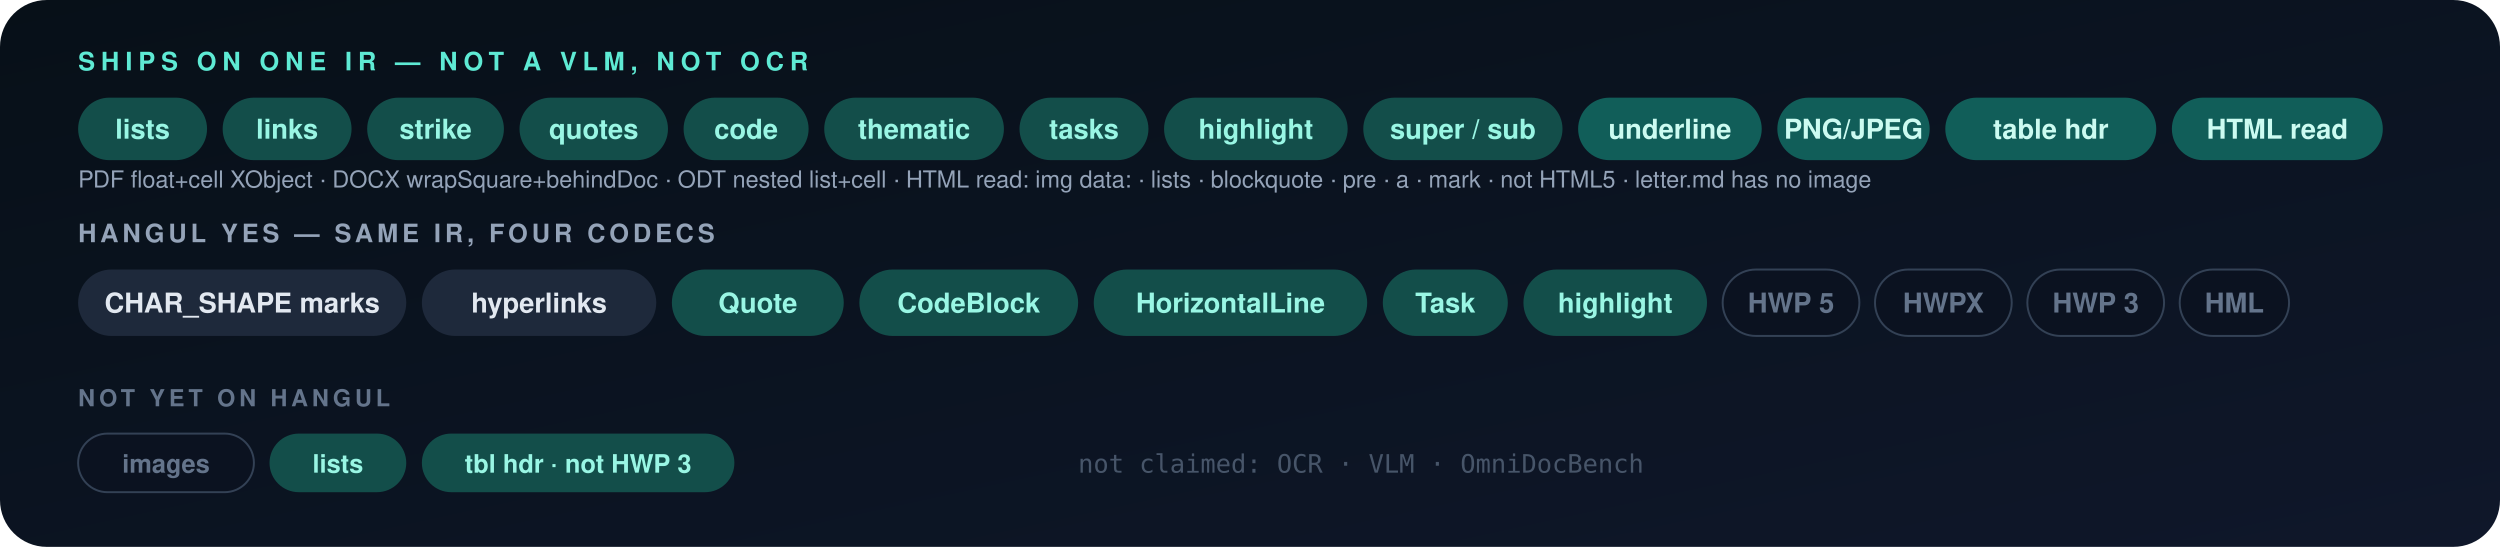
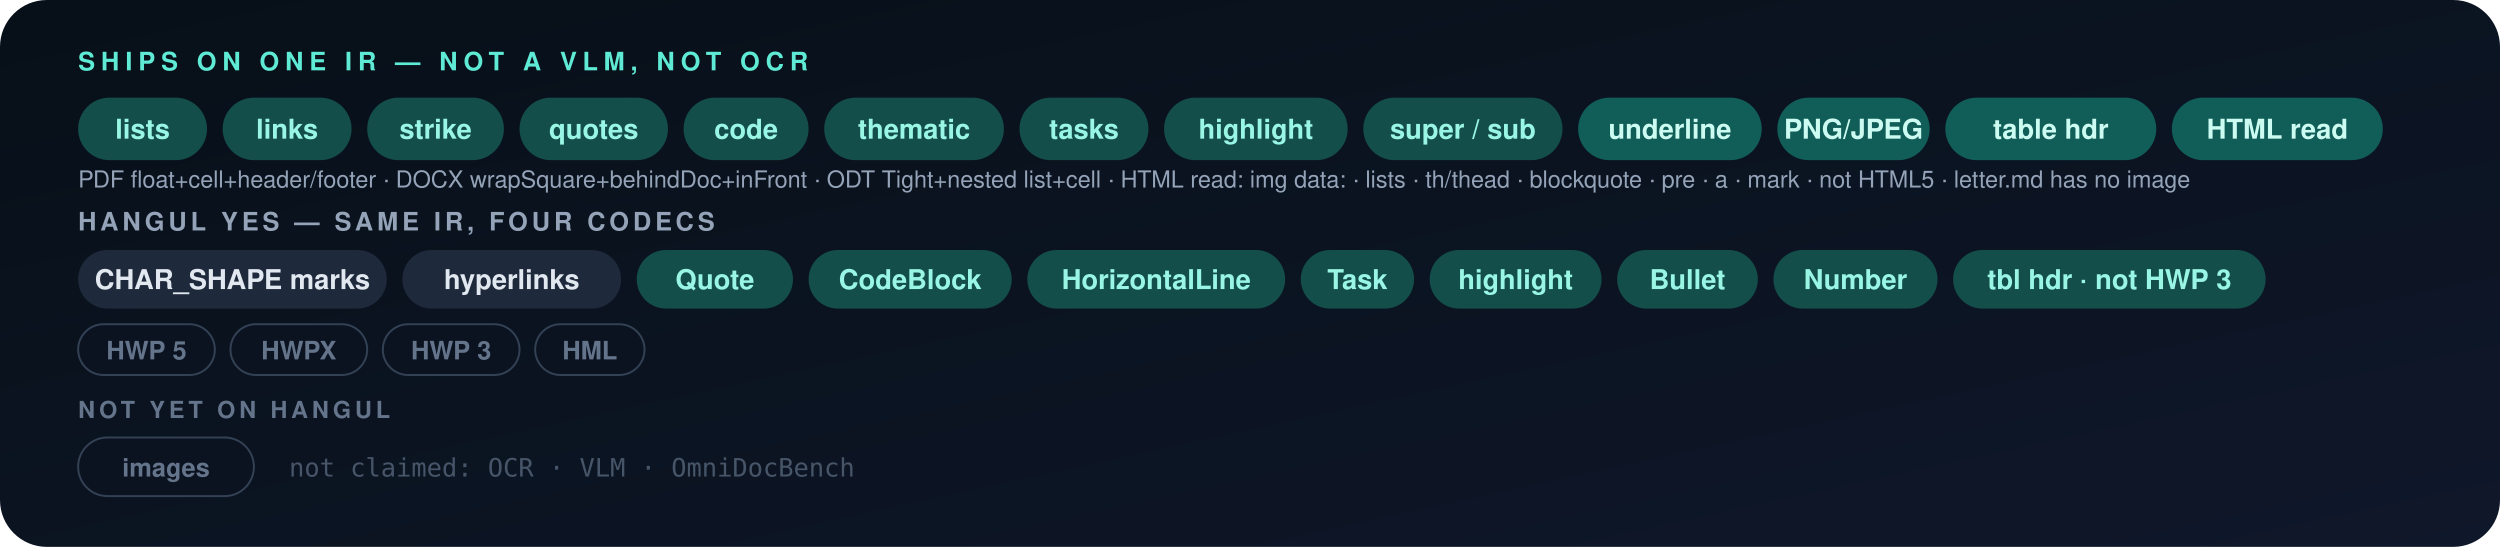
<svg xmlns="http://www.w3.org/2000/svg" width="1280" height="280" viewBox="0 0 1280 280" role="img" aria-label="Shipped IR marks: PNG and JPEG on MD HTML PDF DOCX ODT. PDF float, cell images, page header/footer. DOCX wrapSquare, behindDoc, inFront. ODT nested lists, tight wrap, cell images. HTML reads img data-URI, lists, table headers, blockquote, pre, a, mark — not HTML5. Hangul CHAR_SHAPE, hyperlinks, Quote, CodeBlock, HorizontalLine, Task, highlight, Bullet/Number lists, table headers except HWP 3. Dash on Hangul: images. No OCR or OmniDocBench.">
  <defs>
    <linearGradient id="sbg" x1="0" y1="0" x2="1" y2="1">
      <stop offset="0%" stop-color="#071018" />
      <stop offset="100%" stop-color="#0f172a" />
    </linearGradient>
  </defs>
  <rect width="1280" height="280" rx="24" fill="url(#sbg)" />
  <text x="40" y="36" fill="#5eead4" font-family="ui-sans-serif, Segoe UI, Helvetica, Arial" font-size="13" font-weight="700" letter-spacing="3">SHIPS ON ONE IR — NOT A VLM, NOT OCR</text>
  <g font-family="ui-sans-serif, Segoe UI, Helvetica, Arial" font-size="14" font-weight="700">
    <rect x="40" y="50" width="66" height="32" rx="16" fill="#134e4a" />
    <text x="73" y="71" text-anchor="middle" fill="#99f6e4">lists</text>
    <rect x="114" y="50" width="66" height="32" rx="16" fill="#134e4a" />
    <text x="147" y="71" text-anchor="middle" fill="#99f6e4">links</text>
    <rect x="188" y="50" width="70" height="32" rx="16" fill="#134e4a" />
    <text x="223" y="71" text-anchor="middle" fill="#99f6e4">strike</text>
    <rect x="266" y="50" width="76" height="32" rx="16" fill="#134e4a" />
    <text x="304" y="71" text-anchor="middle" fill="#99f6e4">quotes</text>
    <rect x="350" y="50" width="64" height="32" rx="16" fill="#134e4a" />
    <text x="382" y="71" text-anchor="middle" fill="#99f6e4">code</text>
    <rect x="422" y="50" width="92" height="32" rx="16" fill="#134e4a" />
    <text x="468" y="71" text-anchor="middle" fill="#99f6e4">thematic</text>
    <rect x="522" y="50" width="66" height="32" rx="16" fill="#134e4a" />
    <text x="555" y="71" text-anchor="middle" fill="#99f6e4">tasks</text>
    <rect x="596" y="50" width="94" height="32" rx="16" fill="#134e4a" />
    <text x="643" y="71" text-anchor="middle" fill="#99f6e4">highlight</text>
    <rect x="698" y="50" width="102" height="32" rx="16" fill="#134e4a" />
    <text x="749" y="71" text-anchor="middle" fill="#99f6e4">super / sub</text>
    <rect x="808" y="50" width="94" height="32" rx="16" fill="#115e59" />
    <text x="855" y="71" text-anchor="middle" fill="#ccfbf1">underline</text>
    <rect x="910" y="50" width="78" height="32" rx="16" fill="#115e59" />
    <text x="949" y="71" text-anchor="middle" fill="#ccfbf1">PNG/JPEG</text>
    <rect x="996" y="50" width="108" height="32" rx="16" fill="#115e59" />
    <text x="1050" y="71" text-anchor="middle" fill="#ccfbf1">table hdr</text>
    <rect x="1112" y="50" width="108" height="32" rx="16" fill="#115e59" />
    <text x="1166" y="71" text-anchor="middle" fill="#ccfbf1">HTML read</text>
  </g>
-   <text x="40" y="96" fill="#94a3b8" font-family="ui-sans-serif, Segoe UI, Helvetica, Arial" font-size="12">PDF float+cell XObject · DOCX wrapSquare+behindDoc · ODT nested list+cell · HTML read: img data: · lists · blockquote · pre · a · mark · not HTML5 · letter.md has no image</text>
-   <text x="40" y="124" fill="#94a3b8" font-family="ui-sans-serif, Segoe UI, Helvetica, Arial" font-size="13" font-weight="700" letter-spacing="2">HANGUL YES — SAME IR, FOUR CODECS</text>
+   <text x="40" y="96" fill="#94a3b8" font-family="ui-sans-serif, Segoe UI, Helvetica, Arial" font-size="12">PDF float+cell+header/footer · DOCX wrapSquare+behindDoc+inFront · ODT Tight+nested list+cell · HTML read: img data: · lists · th/thead · blockquote · pre · a · mark · not HTML5 · letter.md has no image</text>
+   <text x="40" y="118" fill="#94a3b8" font-family="ui-sans-serif, Segoe UI, Helvetica, Arial" font-size="13" font-weight="700" letter-spacing="2">HANGUL YES — SAME IR, FOUR CODECS</text>
  <g font-family="ui-sans-serif, Segoe UI, Helvetica, Arial" font-size="14" font-weight="700">
-     <rect x="40" y="138" width="168" height="34" rx="17" fill="#1e293b" />
-     <text x="124" y="160" text-anchor="middle" fill="#e2e8f0">CHAR_SHAPE marks</text>
-     <rect x="216" y="138" width="120" height="34" rx="17" fill="#1e293b" />
-     <text x="276" y="160" text-anchor="middle" fill="#e2e8f0">hyperlinks</text>
-     <rect x="344" y="138" width="88" height="34" rx="17" fill="#134e4a" />
-     <text x="388" y="160" text-anchor="middle" fill="#99f6e4">Quote</text>
-     <rect x="440" y="138" width="112" height="34" rx="17" fill="#134e4a" />
-     <text x="496" y="160" text-anchor="middle" fill="#99f6e4">CodeBlock</text>
-     <rect x="560" y="138" width="140" height="34" rx="17" fill="#134e4a" />
-     <text x="630" y="160" text-anchor="middle" fill="#99f6e4">HorizontalLine</text>
-     <rect x="708" y="138" width="64" height="34" rx="17" fill="#134e4a" />
-     <text x="740" y="160" text-anchor="middle" fill="#99f6e4">Task</text>
-     <rect x="780" y="138" width="94" height="34" rx="17" fill="#134e4a" />
-     <text x="827" y="160" text-anchor="middle" fill="#99f6e4">highlight</text>
-     <rect x="882" y="138" width="70" height="34" rx="17" fill="#0b1220" stroke="#334155" />
-     <text x="917" y="160" text-anchor="middle" fill="#64748b">HWP 5</text>
-     <rect x="960" y="138" width="70" height="34" rx="17" fill="#0b1220" stroke="#334155" />
-     <text x="995" y="160" text-anchor="middle" fill="#64748b">HWPX</text>
-     <rect x="1038" y="138" width="70" height="34" rx="17" fill="#0b1220" stroke="#334155" />
-     <text x="1073" y="160" text-anchor="middle" fill="#64748b">HWP 3</text>
-     <rect x="1116" y="138" width="56" height="34" rx="17" fill="#0b1220" stroke="#334155" />
-     <text x="1144" y="160" text-anchor="middle" fill="#64748b">HML</text>
+     <rect x="40" y="128" width="158" height="30" rx="15" fill="#1e293b" />
+     <text x="119" y="148" text-anchor="middle" fill="#e2e8f0">CHAR_SHAPE marks</text>
+     <rect x="206" y="128" width="112" height="30" rx="15" fill="#1e293b" />
+     <text x="262" y="148" text-anchor="middle" fill="#e2e8f0">hyperlinks</text>
+     <rect x="326" y="128" width="80" height="30" rx="15" fill="#134e4a" />
+     <text x="366" y="148" text-anchor="middle" fill="#99f6e4">Quote</text>
+     <rect x="414" y="128" width="104" height="30" rx="15" fill="#134e4a" />
+     <text x="466" y="148" text-anchor="middle" fill="#99f6e4">CodeBlock</text>
+     <rect x="526" y="128" width="132" height="30" rx="15" fill="#134e4a" />
+     <text x="592" y="148" text-anchor="middle" fill="#99f6e4">HorizontalLine</text>
+     <rect x="666" y="128" width="58" height="30" rx="15" fill="#134e4a" />
+     <text x="695" y="148" text-anchor="middle" fill="#99f6e4">Task</text>
+     <rect x="732" y="128" width="88" height="30" rx="15" fill="#134e4a" />
+     <text x="776" y="148" text-anchor="middle" fill="#99f6e4">highlight</text>
+     <rect x="828" y="128" width="72" height="30" rx="15" fill="#134e4a" />
+     <text x="864" y="148" text-anchor="middle" fill="#99f6e4">Bullet</text>
+     <rect x="908" y="128" width="84" height="30" rx="15" fill="#134e4a" />
+     <text x="950" y="148" text-anchor="middle" fill="#99f6e4">Number</text>
+     <rect x="1000" y="128" width="160" height="30" rx="15" fill="#134e4a" />
+     <text x="1080" y="148" text-anchor="middle" fill="#99f6e4">tbl hdr · not HWP 3</text>
  </g>
-   <text x="40" y="208" fill="#64748b" font-family="ui-sans-serif, Segoe UI, Helvetica, Arial" font-size="12" font-weight="700" letter-spacing="2">NOT YET ON HANGUL</text>
  <g font-family="ui-sans-serif, Segoe UI, Helvetica, Arial" font-size="13" font-weight="700">
-     <rect x="40" y="222" width="90" height="30" rx="15" fill="#0b1220" stroke="#334155" />
-     <text x="85" y="242" text-anchor="middle" fill="#64748b">images</text>
-     <rect x="138" y="222" width="70" height="30" rx="15" fill="#134e4a" />
-     <text x="173" y="242" text-anchor="middle" fill="#99f6e4">lists</text>
-     <rect x="216" y="222" width="160" height="30" rx="15" fill="#134e4a" />
-     <text x="296" y="242" text-anchor="middle" fill="#99f6e4">tbl hdr · not HWP 3</text>
+     <rect x="40" y="166" width="70" height="26" rx="13" fill="#0b1220" stroke="#334155" />
+     <text x="75" y="184" text-anchor="middle" fill="#64748b">HWP 5</text>
+     <rect x="118" y="166" width="70" height="26" rx="13" fill="#0b1220" stroke="#334155" />
+     <text x="153" y="184" text-anchor="middle" fill="#64748b">HWPX</text>
+     <rect x="196" y="166" width="70" height="26" rx="13" fill="#0b1220" stroke="#334155" />
+     <text x="231" y="184" text-anchor="middle" fill="#64748b">HWP 3</text>
+     <rect x="274" y="166" width="56" height="26" rx="13" fill="#0b1220" stroke="#334155" />
+     <text x="302" y="184" text-anchor="middle" fill="#64748b">HML</text>
  </g>
-   <text x="552" y="242" fill="#475569" font-family="ui-monospace, Consolas, monospace" font-size="13">not claimed: OCR · VLM · OmniDocBench</text>
+   <text x="40" y="214" fill="#64748b" font-family="ui-sans-serif, Segoe UI, Helvetica, Arial" font-size="12" font-weight="700" letter-spacing="2">NOT YET ON HANGUL</text>
+   <g font-family="ui-sans-serif, Segoe UI, Helvetica, Arial" font-size="13" font-weight="700">
+     <rect x="40" y="224" width="90" height="30" rx="15" fill="#0b1220" stroke="#334155" />
+     <text x="85" y="244" text-anchor="middle" fill="#64748b">images</text>
+   </g>
+   <text x="148" y="244" fill="#475569" font-family="ui-monospace, Consolas, monospace" font-size="13">not claimed: OCR · VLM · OmniDocBench</text>
</svg>
